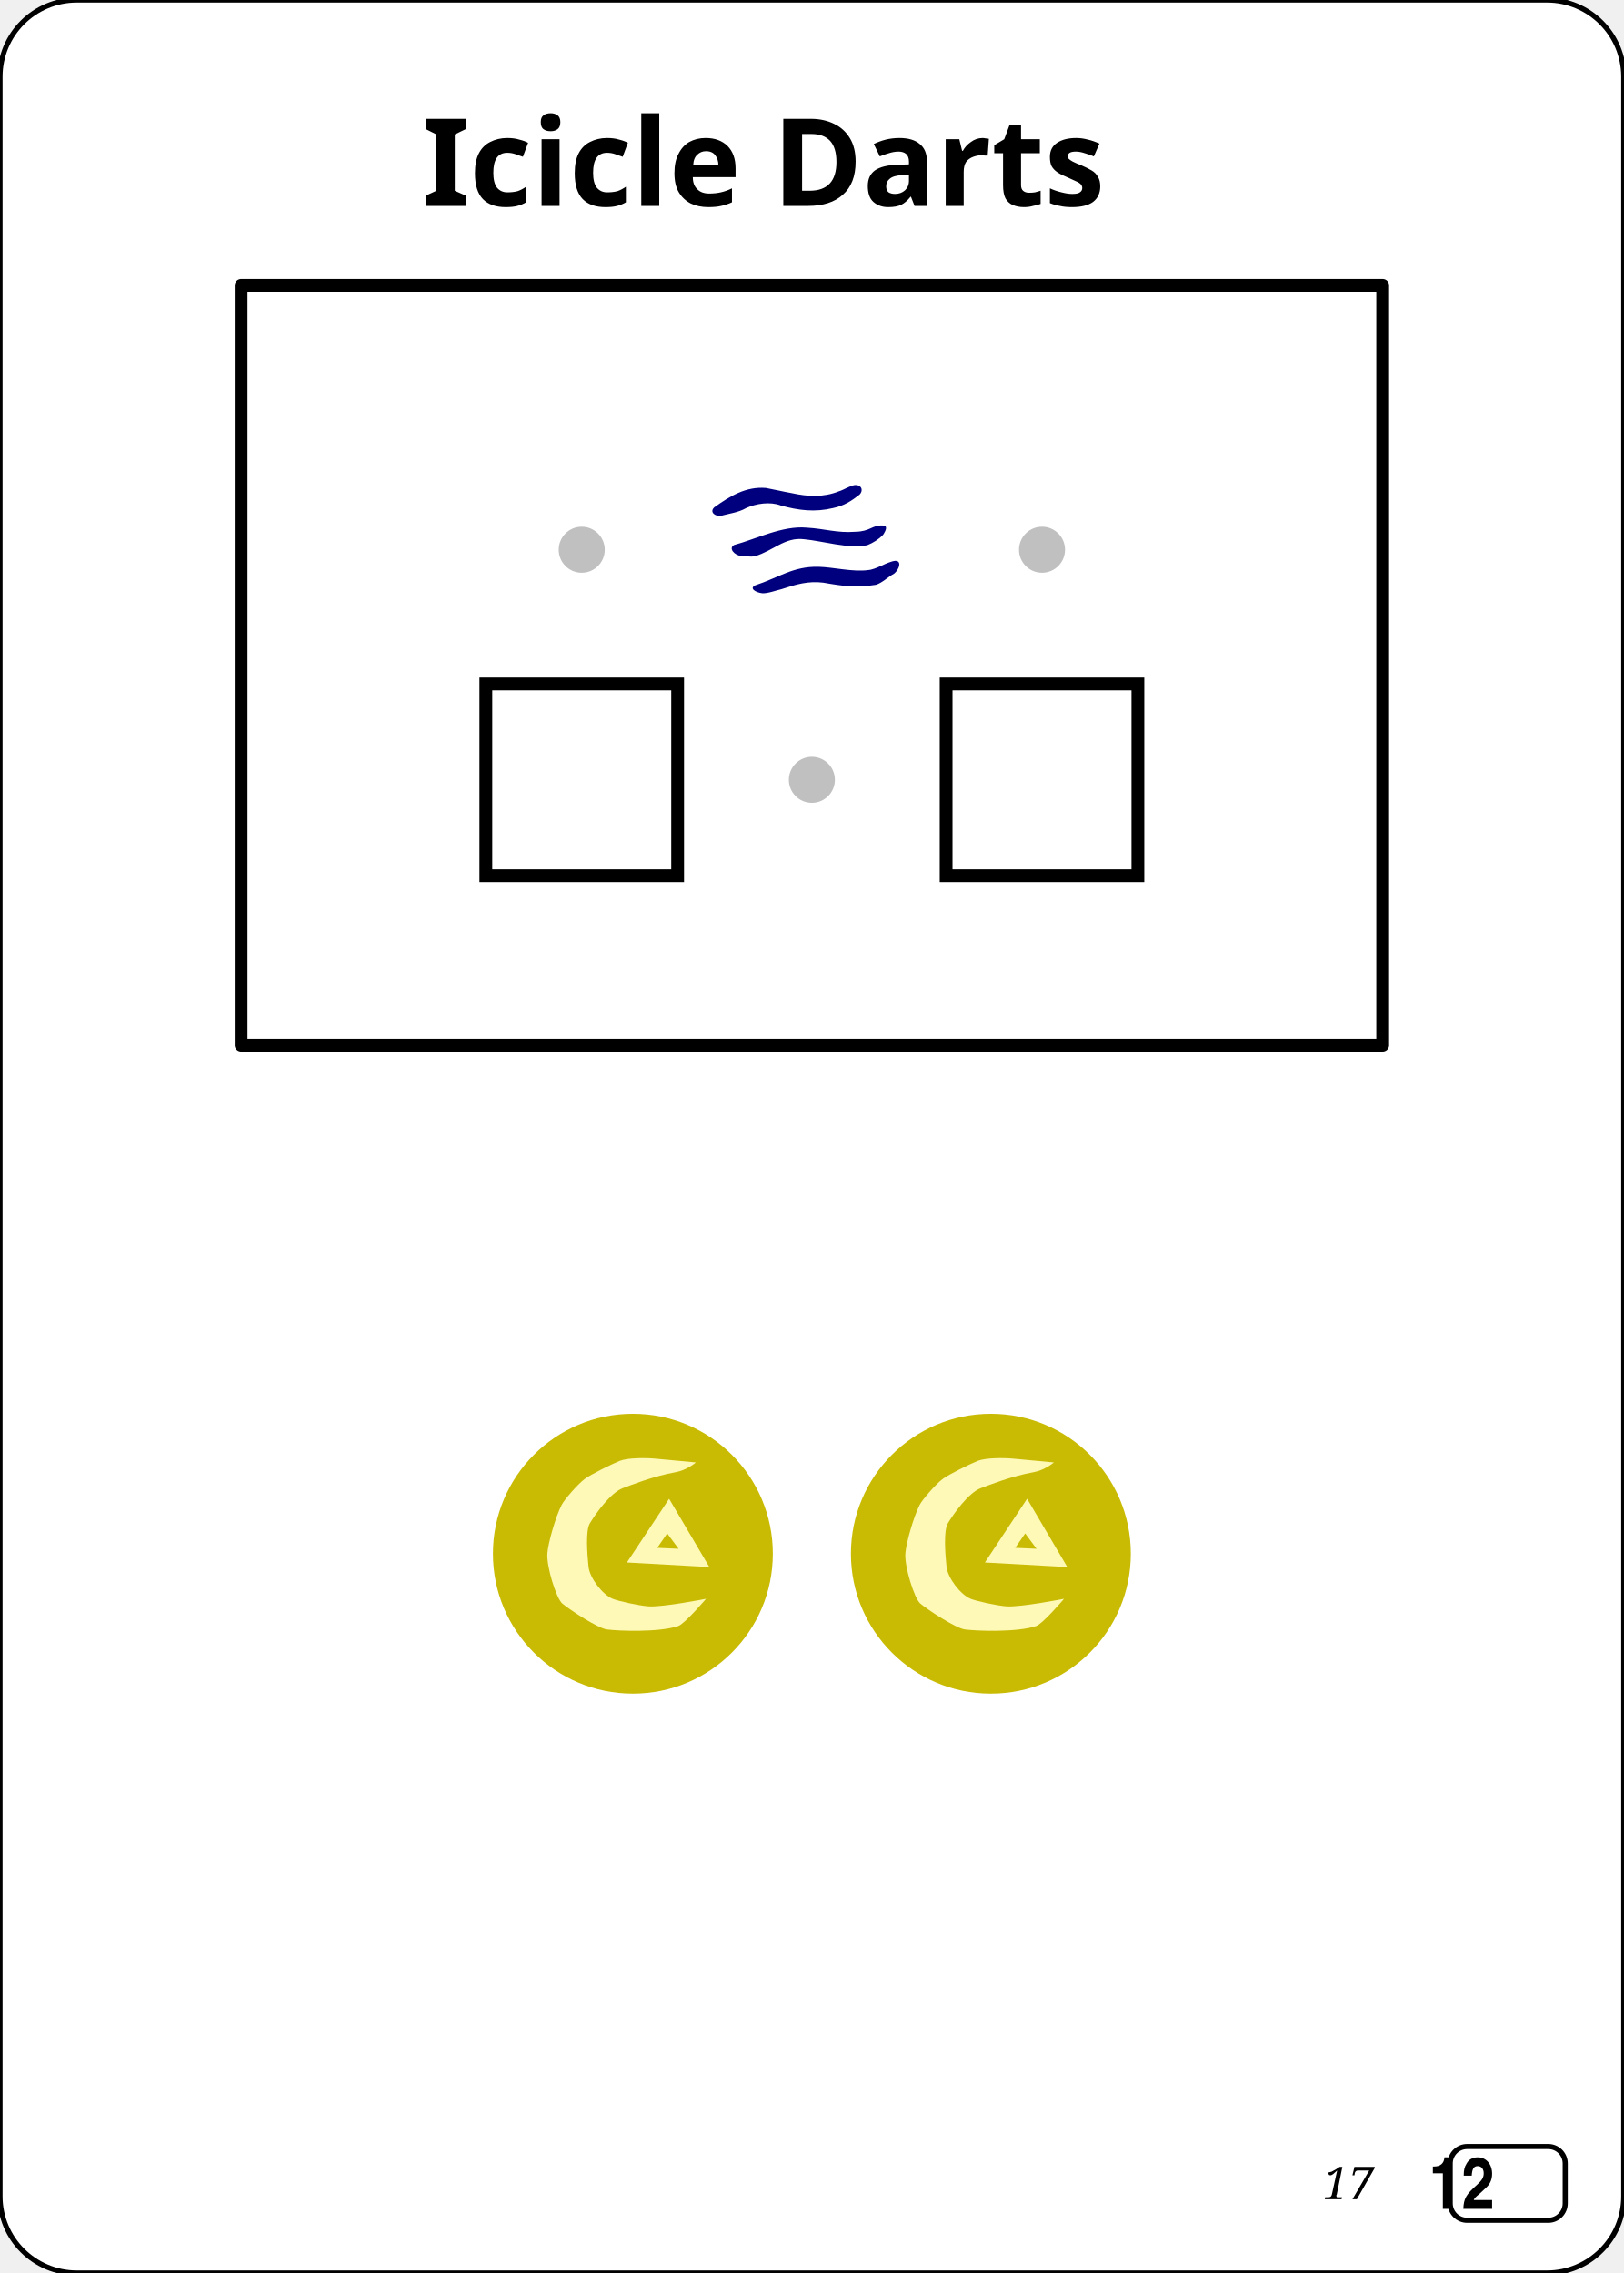
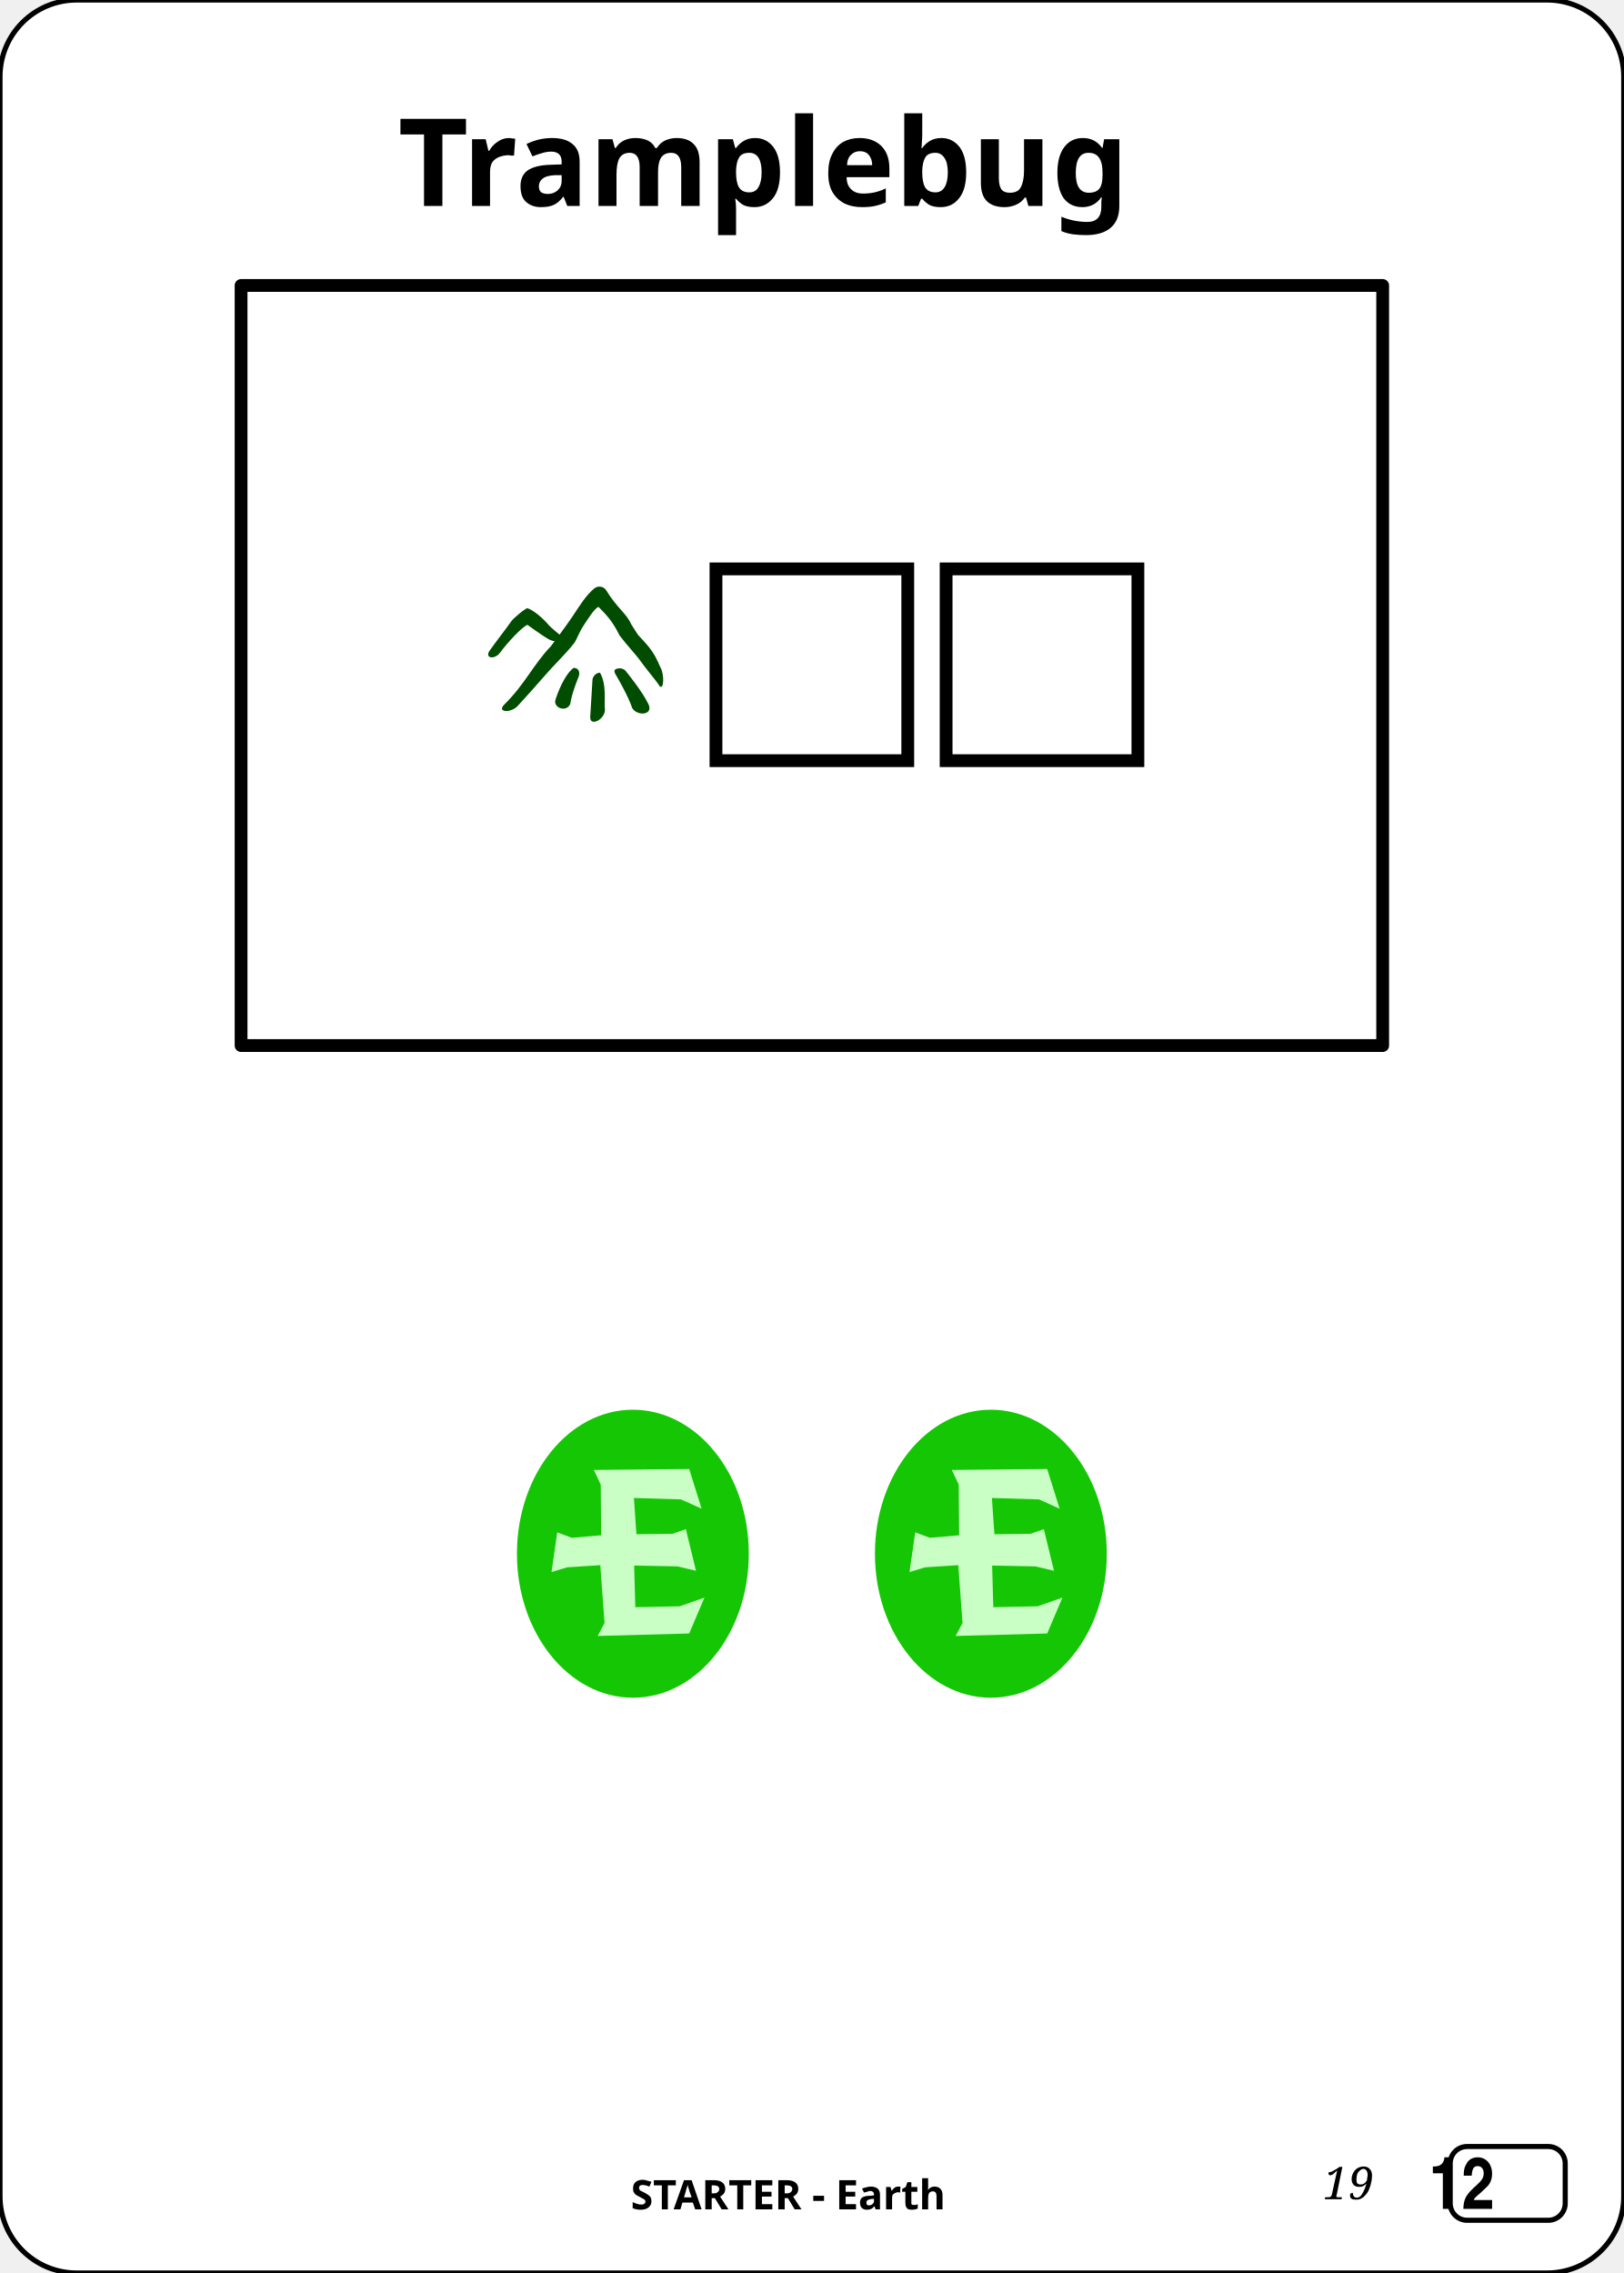
<svg xmlns="http://www.w3.org/2000/svg" xmlns:xlink="http://www.w3.org/1999/xlink" version="1.1" id="svg_root" width="63.5mm" height="88.9mm" viewBox="0 0 63.5 88.9">
  <defs />
  <g id="card00">
-     <rect id="rect1112" x="0" y="0" width="63.5" height="88.9" rx="3" ry="3" style="fill:#ffffff;stroke:none;stroke-width:0" />
+     <rect id="rect1108" x="0" y="0" width="63.5" height="88.9" rx="3" ry="3" style="fill:#ffffff;stroke:none;stroke-width:0" />
    <g id="masters" style="display:none">
      <path style="color:#000000;font-style:normal;font-variant:normal;font-weight:normal;font-stretch:normal;font-size:medium;line-height:normal;font-family:sans-serif;text-indent:0;text-align:start;text-decoration:none;text-decoration-line:none;text-decoration-style:solid;text-decoration-color:#000000;letter-spacing:normal;word-spacing:normal;text-transform:none;writing-mode:lr-tb;direction:ltr;baseline-shift:baseline;text-anchor:start;white-space:normal;clip-rule:nonzero;display:inline;overflow:visible;visibility:visible;opacity:1;isolation:auto;mix-blend-mode:normal;color-interpolation:sRGB;color-interpolation-filters:linearRGB;solid-color:#000000;solid-opacity:1;fill:#303030;fill-opacity:1;fill-rule:evenodd;stroke:none;stroke-width:0.584;stroke-linecap:round;stroke-linejoin:miter;stroke-miterlimit:4;stroke-dasharray:none;stroke-dashoffset:0;stroke-opacity:1;filter:url(#filter9446);color-rendering:auto;image-rendering:auto;shape-rendering:auto;text-rendering:auto;enable-background:accumulate" d="M 4.402,0.447 C 4.111,0.343 3.871,0.322 3.613,0.359 3.161,0.425 2.532,0.561 2.029,0.788 1.486,1.033 1.36,1.219 0.914,1.466 0.499,1.696 0.079,1.855 -0.251,2.205 c -0.165,0.174 -0.02,0.308 0.079,0.277 C 0.371,2.31 0.629,2.096 0.959,1.898 1.262,1.716 1.16,1.918 1.712,1.553 2.196,1.233 2.291,1.181 2.544,1.132 2.684,1.073 2.829,1.013 3.001,0.959 3.403,0.856 3.455,0.885 3.956,0.925 4.367,0.957 4.791,1.108 4.974,1.281 5.181,1.476 5.617,1.509 6.016,2.304 6.18,2.631 6.23,2.968 6.197,3.302 6.233,3.56 6.39,3.657 6.195,4.437 6.051,4.925 5.647,5.383 5.128,5.596 4.521,5.846 3.822,5.889 3.22,5.746 2.641,5.609 2.012,5.118 1.891,4.595 1.773,4.084 1.681,3.64 1.659,3.235 1.706,2.734 2.227,2.744 2.685,2.398 2.999,2.272 3.222,2.063 3.653,2.063 4.022,2.114 4.417,2.334 4.56,2.575 4.867,2.866 5.007,3.242 4.911,3.721 4.926,3.962 4.487,4.365 4.234,4.409 3.917,4.464 3.52,4.218 3.323,4.126 3.136,4.073 3.148,4 3.226,3.728 3.319,3.595 3.496,3.512 3.603,3.446 3.732,3.365 3.742,3.202 3.706,3.071 3.627,2.961 3.55,2.885 3.36,2.943 3.23,2.983 2.99,3.007 2.934,3.059 2.843,3.141 2.594,3.275 2.525,3.37 2.46,3.59 2.593,3.832 2.617,4.021 2.649,4.245 2.779,4.503 3.053,4.631 3.466,4.823 3.978,4.92 4.296,4.905 4.684,4.864 5.446,4.541 5.453,3.775 5.433,3.414 5.228,2.69 4.95,2.214 4.667,1.73 4.267,1.524 3.699,1.527 3.41,1.552 2.991,1.586 2.382,1.934 1.679,2.197 1.57,2.307 1.085,2.835 0.769,3.179 1.045,3.807 1.045,3.807 1.268,4.278 1.16,4.334 1.382,4.882 1.671,5.598 2.317,6.133 3.06,6.292 3.661,6.42 5.078,6.187 5.385,6.117 6.257,5.918 6.545,5.537 6.8,4.543 6.969,3.882 6.84,3.31 6.81,3.081 6.772,2.791 6.664,2.31 6.578,2.095 6.381,1.649 5.742,1.208 5.227,0.767 4.747,0.367 4.855,0.609 4.402,0.447 Z" id="element-air" />
      <path id="element-earth" style="color:#000000;font-style:normal;font-variant:normal;font-weight:normal;font-stretch:normal;font-size:medium;line-height:normal;font-family:sans-serif;text-indent:0;text-align:start;text-decoration:none;text-decoration-line:none;text-decoration-style:solid;text-decoration-color:#000000;letter-spacing:normal;word-spacing:normal;text-transform:none;writing-mode:lr-tb;direction:ltr;baseline-shift:baseline;text-anchor:start;white-space:normal;clip-rule:nonzero;display:inline;overflow:visible;visibility:visible;opacity:1;isolation:auto;mix-blend-mode:normal;color-interpolation:sRGB;color-interpolation-filters:linearRGB;solid-color:#000000;solid-opacity:1;fill:#004c00;fill-opacity:1;fill-rule:nonzero;stroke:none;stroke-width:0.584;stroke-linecap:round;stroke-linejoin:round;stroke-miterlimit:4;stroke-dasharray:none;stroke-dashoffset:0;stroke-opacity:1;color-rendering:auto;image-rendering:auto;shape-rendering:auto;text-rendering:auto;enable-background:accumulate" d="m 4.427,0.693 c -0.068,0.003 -0.132,0.027 -0.183,0.069 C 3.918,1.026 3.661,1.451 3.393,1.854 3.127,2.256 2.62,2.918 2.549,3.018 1.833,3.768 1.553,4.485 0.701,5.328 0.438,5.613 0.982,5.645 1.246,5.36 2.091,4.446 2.306,4.142 2.965,3.461 2.975,3.45 3.316,3.09 3.454,2.903 3.576,2.732 3.607,2.539 3.864,2.151 4.039,1.888 4.242,1.564 4.403,1.484 4.611,1.699 4.936,1.99 5.227,2.6 5.472,2.925 5.908,3.411 5.98,3.512 6.203,3.833 6.694,4.418 6.74,4.502 6.922,4.838 7,4.355 6.876,3.952 6.78,3.775 6.711,3.527 6.486,3.204 6.262,2.882 5.978,2.633 5.92,2.535 L 5.687,2.168 C 5.486,1.719 5.143,1.551 4.704,0.834 4.647,0.742 4.54,0.688 4.427,0.693 Z M 1.631,1.538 C 1.532,1.54 1.066,1.95 1.011,2.027 0.701,2.463 0.497,2.709 0.155,3.187 -0.069,3.501 0.347,3.572 0.571,3.259 0.832,2.894 1.435,2.252 1.626,2.189 c 0,0 0.628,0.453 0.836,0.565 C 2.813,2.944 3.217,2.746 2.864,2.56 2.911,2.585 2.559,2.323 2.418,2.151 2.219,1.919 1.873,1.623 1.631,1.538 Z m 3.59,2.352 c -0.229,0.011 -0.233,0.112 -0.113,0.295 0,0 0.457,0.774 0.616,1.258 C 5.926,5.776 6.564,5.718 6.358,5.289 6.113,4.778 5.498,4.03 5.498,4.03 5.441,3.938 5.334,3.884 5.22,3.889 Z M 4.465,4.06 C 4.299,4.062 4.165,4.217 4.168,4.373 L 4.081,5.802 C 4.075,6.183 4.663,5.887 4.657,5.506 4.617,5.197 4.739,4.539 4.465,4.06 Z M 3.438,3.87 C 3.2,4.021 2.914,4.532 2.733,5.085 2.593,5.438 3.16,5.634 3.3,5.281 3.372,4.824 3.621,4.24 3.621,4.24 3.696,4.06 3.645,3.877 3.438,3.87 Z" />
      <path style="color:#000000;font-style:normal;font-variant:normal;font-weight:normal;font-stretch:normal;font-size:medium;line-height:normal;font-family:sans-serif;text-indent:0;text-align:start;text-decoration:none;text-decoration-line:none;text-decoration-style:solid;text-decoration-color:#000000;letter-spacing:normal;word-spacing:normal;text-transform:none;writing-mode:lr-tb;direction:ltr;baseline-shift:baseline;text-anchor:start;white-space:normal;clip-rule:nonzero;display:inline;overflow:visible;visibility:visible;opacity:1;isolation:auto;mix-blend-mode:normal;color-interpolation:sRGB;color-interpolation-filters:linearRGB;solid-color:#000000;solid-opacity:1;fill:#860000;fill-opacity:0.975;fill-rule:evenodd;stroke:none;stroke-width:0.584;stroke-linecap:round;stroke-linejoin:miter;stroke-miterlimit:4;stroke-dasharray:none;stroke-dashoffset:0;stroke-opacity:1;filter:url(#filter9446);color-rendering:auto;image-rendering:auto;shape-rendering:auto;text-rendering:auto;enable-background:accumulate" d="m 2.571,-0.179 c -0.086,0.087 0.01,0.269 0.01,0.269 0,0 0.074,0.298 0.102,0.57 0.028,0.273 -0.005,0.5 -0.023,0.661 -0.029,0.259 -0.262,0.749 -0.441,1.021 -0.179,0.273 -0.295,0.549 -0.309,0.887 -0.003,0.069 0.023,0.202 0.034,0.268 -0.202,0.221 -0.421,0.33 -0.628,0.388 -0.278,0.078 -0.712,0.29 -1.087,0.635 -0.299,0.276 -0.418,0.531 -0.518,0.886 -0.1,0.355 -0.163,0.647 -0.126,0.907 0,0 0.004,0.305 0.105,0.393 0.137,0.027 0.343,-0.12 0.343,-0.12 0.426,-0.302 0.817,-0.587 1.151,-0.688 0.364,-0.111 0.748,-0.075 0.998,3.781e-4 0.327,0.099 0.682,0.055 1.025,-0.02 0.236,-0.051 0.395,-0.169 0.568,-0.319 0.232,0.177 0.373,0.211 0.538,0.336 0.203,0.154 0.438,0.297 0.798,0.391 0.377,0.098 0.808,0.106 1.208,0.054 0.4,-0.052 0.766,-0.15 1.026,-0.373 0,0 0.223,-0.155 0.202,-0.243 -0.05,-0.08 -0.272,-0.166 -0.272,-0.166 0,0 -0.246,-0.095 -0.523,-0.247 C 6.476,5.16 6.262,4.893 6.077,4.729 5.857,4.535 5.799,4.275 5.703,4.011 5.607,3.748 5.488,3.411 5.119,3.171 4.942,3.055 4.77,2.957 4.585,2.89 4.541,2.702 4.544,2.526 4.567,2.333 4.64,1.98 4.529,1.506 4.396,1.167 4.257,0.808 3.968,0.623 3.781,0.427 3.581,0.219 3.302,-0.008 3.019,-0.113 c 0,0 -0.175,-0.073 -0.448,-0.066 z m 0.601,0.735 c 0.067,0.052 0.27,0.181 0.371,0.281 0.236,0.234 0.434,0.568 0.476,0.817 0.04,0.242 -0.007,0.456 -0.035,0.683 -0.018,0.146 0.002,0.308 0.062,0.462 -0.048,0.003 -0.167,0.006 -0.217,0.014 -0.165,0.022 -0.339,0.067 -0.526,0.133 -0.388,0.127 -0.089,0.205 0.304,0.167 0.306,-0.016 0.594,0.137 0.783,0.221 0.155,0.069 0.407,0.242 0.484,0.368 0.149,0.245 0.348,0.544 0.377,0.678 0.052,0.242 0.148,0.475 0.423,0.797 0.248,0.291 0.565,0.389 0.869,0.558 C 6.517,5.818 6.271,5.886 6.194,5.897 5.866,5.94 5.513,5.868 5.273,5.744 5.012,5.61 4.836,5.61 4.616,5.471 4.472,5.38 4.276,5.316 4.175,5.126 4.308,4.835 4.452,4.57 4.505,4.286 4.589,3.906 4.193,4.28 4.022,4.57 3.841,4.954 3.547,5.248 3.105,5.395 2.819,5.49 2.574,5.401 2.308,5.347 2.042,5.294 1.671,5.234 1.189,5.381 0.858,5.482 0.423,5.598 0.109,5.945 0.074,5.765 0.166,5.582 0.195,5.495 0.29,5.208 0.564,4.918 0.745,4.751 1.021,4.497 1.365,4.421 1.651,4.341 1.862,4.282 1.952,4.287 2.172,4.105 2.333,4.365 2.56,4.579 2.83,4.752 3.162,4.966 3.084,4.606 2.765,4.259 2.556,4.032 2.481,3.834 2.451,3.341 2.436,3.089 2.561,2.814 2.733,2.553 2.955,2.245 3.143,1.974 3.19,1.551 3.218,1.217 3.244,0.786 3.172,0.556 Z" id="element-fire" />
      <path id="element-water" style="color:#000000;font-style:normal;font-variant:normal;font-weight:normal;font-stretch:normal;font-size:medium;line-height:normal;font-family:sans-serif;text-indent:0;text-align:start;text-decoration:none;text-decoration-line:none;text-decoration-style:solid;text-decoration-color:#000000;letter-spacing:normal;word-spacing:normal;text-transform:none;writing-mode:lr-tb;direction:ltr;baseline-shift:baseline;text-anchor:start;white-space:normal;clip-rule:nonzero;display:inline;overflow:visible;visibility:visible;opacity:1;isolation:auto;mix-blend-mode:normal;color-interpolation:sRGB;color-interpolation-filters:linearRGB;solid-color:#000000;solid-opacity:1;fill:#00007e;fill-opacity:1;fill-rule:evenodd;stroke:none;stroke-width:0.584;stroke-linecap:round;stroke-linejoin:miter;stroke-miterlimit:4;stroke-dasharray:none;stroke-dashoffset:0;stroke-opacity:1;color-rendering:auto;image-rendering:auto;shape-rendering:auto;text-rendering:auto;enable-background:accumulate" d="M 7.007,4.184 C 6.697,4.216 6.261,4.529 5.944,4.546 5.354,4.626 4.606,4.434 4.015,4.417 3.015,4.392 2.458,4.839 1.531,5.142 1.296,5.258 1.538,5.416 1.8,5.451 2.015,5.469 2.359,5.338 2.563,5.292 3.117,5.108 3.607,4.962 4.199,5.038 4.981,5.175 5.485,5.242 6.252,5.121 6.502,5.049 6.742,4.801 6.968,4.684 7.171,4.518 7.277,4.176 7.007,4.184 Z M 6.506,2.801 C 6.086,2.791 6.034,3.038 5.447,3.047 4.73,3.103 4.254,2.925 3.541,2.886 2.598,2.801 1.565,3.334 0.705,3.565 0.478,3.694 0.722,3.97 0.986,3.992 1.222,3.991 1.299,4.044 1.528,4.002 2.239,3.789 2.695,3.252 3.431,3.338 4.173,3.406 5.174,3.724 5.917,3.572 6.153,3.478 6.366,3.341 6.534,3.168 6.654,2.987 6.734,2.795 6.506,2.801 Z M 5.427,1.22 C 5.224,1.251 5.001,1.409 4.805,1.466 4.201,1.707 3.589,1.676 2.95,1.534 2.665,1.486 2.234,1.384 1.951,1.334 1.165,1.27 0.54,1.658 -0.063,2.088 -0.256,2.258 -0.066,2.453 0.197,2.422 0.502,2.338 0.878,2.295 1.178,2.121 1.557,1.946 2.114,1.859 2.526,2.017 3.227,2.213 3.866,2.292 4.587,2.118 5.009,2.028 5.277,1.855 5.614,1.595 5.782,1.418 5.68,1.201 5.427,1.22 Z" />
      <g id="a-master" style="display:inline">
-         <path style="display:inline;fill:#d20909;fill-opacity:1;fill-rule:evenodd;stroke-width:0.265" id="path32-4" d="m -292.057,84.746 -16.205,9.356 -16.205,-9.356 0,-18.712 16.205,-9.356 16.205,9.356 z" transform="matrix(0,0.3175,-0.3175,0,55.68632,158.6405)" />
-         <path id="path12743x" style="fill:#fdc7c7;fill-opacity:1;stroke:none;stroke-width:1.578;stroke-linecap:round;stroke-linejoin:round;stroke-dasharray:none;stroke-dashoffset:0;stroke-opacity:0.791" d="m 28.474,57.348 -0.113,1.067 0.694,-0.114 1.561,0.035 -1.893,4.856 -0.405,0.518 1.52,0.137 0.112,-0.438 0.477,-0.953 2.523,-0.031 0.441,0.838 -0.069,0.508 1.852,-0.067 -0.292,-0.455 -1.887,-4.908 1.353,0.069 0.607,0.237 0.322,-1.393 -0.659,0.15 -5.519,-0.032 z m 3.315,1.576 0.89,2.337 -1.835,0.015 z" />
-       </g>
-       <g id="b-master" style="display:inline">
-         <path style="fill:#d56d04;fill-opacity:1;fill-rule:evenodd;stroke-width:0.265" id="path32" d="m -257.211,10.785 -15.804,-6.546 -6.546,-15.804 6.546,-15.804 15.804,-6.546 15.804,6.546 6.546,15.804 -6.546,15.804 z" transform="matrix(0.2471374,-0.1023677,0.1023677,0.2471374,96.50025,37.29569)" />
-         <path id="path12959x" style="fill:#fee3c8;fill-opacity:1;stroke:none;stroke-width:1.616;stroke-linecap:round;stroke-linejoin:round;stroke-dasharray:none;stroke-dashoffset:0;stroke-opacity:0.791" d="m 29.953,57.459 0.354,0.691 0.066,1.993 -1.024,-0.066 0.087,-0.773 -1,-0.176 0.077,0.988 -0.809,-0.265 v 1.232 l 0.848,-0.051 -0.277,0.924 0.999,0.103 -0.048,-1.027 1.081,0.208 -0.018,1.917 -0.338,0.823 c 0,0 3.299,0.013 3.806,-0.051 0.358,-0.097 0.963,-0.666 1.142,-1.181 0.09,-0.29 -0.112,-0.793 -0.19,-1.13 -0.073,-0.314 -0.302,-0.712 -0.571,-0.873 0.328,-0.258 0.464,-0.89 0.523,-1.438 0,-0.225 -0.249,-0.808 -0.428,-1.13 -0.239,-0.193 -0.718,-0.552 -1.047,-0.616 z m 2.849,1.3 c 0.192,0.104 0.505,0.483 0.505,0.795 0,0.297 -0.361,0.502 -0.595,0.576 -0.192,0.03 -1.221,-0.113 -1.221,-0.113 l 0.009,-1.394 c 0,0 1.068,0.032 1.301,0.136 z m 0.109,2.57 c 0.209,0.161 0.486,0.48 0.486,0.77 0,0.322 -0.297,0.701 -0.446,0.701 -0.358,0.193 -1.355,0.116 -1.355,0.116 l -0.048,-1.653 c 0,0 1.064,0.034 1.363,0.066 z" />
+         <path style="display:inline;fill:#08e0b8;fill-opacity:1;fill-rule:evenodd;stroke-width:0.265" id="path32-4" d="m -292.057,84.746 -16.205,9.356 -16.205,-9.356 0,-18.712 16.205,-9.356 16.205,9.356 z" transform="matrix(0,0.3175,-0.3175,0,55.68632,158.6405)" />
+         <path id="path12743x" style="fill:#d1fdf5;fill-opacity:1;stroke:none;stroke-width:1.578;stroke-linecap:round;stroke-linejoin:round;stroke-dasharray:none;stroke-dashoffset:0;stroke-opacity:0.791" d="m 28.474,57.348 -0.113,1.067 0.694,-0.114 1.561,0.035 -1.893,4.856 -0.405,0.518 1.52,0.137 0.112,-0.438 0.477,-0.953 2.523,-0.031 0.441,0.838 -0.069,0.508 1.852,-0.067 -0.292,-0.455 -1.887,-4.908 1.353,0.069 0.607,0.237 0.322,-1.393 -0.659,0.15 -5.519,-0.032 z m 3.315,1.576 0.89,2.337 -1.835,0.015 z" />
      </g>
      <g id="c-master" style="display:inline">
        <circle style="fill:#c9bb04;fill-opacity:1;stroke:none;stroke-width:0.3;stroke-dasharray:0.3, 0.3" id="path33" cx="31.75" cy="60.768" r="5.473" />
        <path id="path12967x" style="fill:#fef9b7;fill-opacity:1;stroke:none;stroke-width:1.555;stroke-linecap:round;stroke-linejoin:round;stroke-dasharray:none;stroke-dashoffset:0;stroke-opacity:0.791" d="m 32.627,57.05 c -0.384,-0.036 -1.079,-0.036 -1.391,0.087 -0.28,0.111 -1.134,0.528 -1.377,0.713 -0.28,0.213 -0.791,0.808 -0.892,1.006 -0.243,0.477 -0.53,1.486 -0.56,1.898 -0.039,0.536 0.356,1.77 0.581,1.96 0.312,0.264 1.397,0.969 1.742,1.016 0.452,0.062 2.049,0.121 2.793,-0.133 0.259,-0.089 1.088,-1.065 1.088,-1.065 0,0 -1.702,0.336 -2.255,0.295 -0.37,-0.028 -1.189,-0.205 -1.409,-0.3 -0.384,-0.166 -0.885,-0.802 -0.932,-1.257 -0.049,-0.48 -0.122,-1.401 0.053,-1.691 0.227,-0.376 0.806,-1.196 1.291,-1.377 0.275,-0.103 1.207,-0.473 2.067,-0.624 0.433,-0.076 0.789,-0.38 0.789,-0.38 z m 0.54,1.569 -1.65,2.492 3.222,0.178 z m -0.075,1.355 0.445,0.601 -0.835,-0.037 z" />
      </g>
-       <g id="d-master" style="display:inline">
-         <path id="rect33" style="fill:#9bc904;fill-opacity:1;stroke:none;stroke-width:0.3;stroke-dasharray:0.3, 0.3" d="m 28.511,55.943 -1.586,1.586 v 6.478 l 1.586,1.586 h 6.478 l 1.586,-1.586 v -6.478 l -1.586,-1.586 z" />
-         <path id="path13132x" style="fill:#f0fec2;fill-opacity:1;stroke:none;stroke-width:1.6;stroke-linecap:round;stroke-linejoin:round;stroke-dasharray:none;stroke-dashoffset:0;stroke-opacity:0.791" d="m 28.975,57.352 v 1.266 l 0.433,-0.2 0.649,0.159 0.051,1.263 h -1.144 l -0.51,-0.242 v 1.511 l 0.433,-0.215 1.208,0.054 v 1.632 l -0.734,0.058 -0.572,-0.262 v 1.47 l 0.538,-0.097 c 0,0 3.279,0.206 3.508,0.179 0.465,-0.055 1.304,-0.364 1.62,-0.531 0.377,-0.2 0.966,-1.056 1.157,-1.633 0.079,-0.237 0.029,-1.419 -0.077,-1.756 -0.202,-0.641 -0.937,-1.38 -1.119,-1.633 -0.184,-0.256 -1.176,-0.743 -1.466,-0.817 -0.267,-0.068 -3.529,-0.029 -3.529,-0.029 z m 5.217,3.918 c 0,0 -0.081,0.466 -0.2,0.655 -0.151,0.241 -0.594,0.633 -1.003,0.735 -0.572,0.143 -1.63,0.153 -1.63,0.153 l 0.02,-1.726 1.579,0.074 -0.09,-1.208 -1.442,-0.012 -0.068,-1.366 c 0,0 1.265,0.21 1.592,0.247 0.211,0.024 0.772,0.409 0.964,0.612 0.135,0.142 0.315,0.772 0.315,0.772" />
-       </g>
      <g id="e-master" style="display:inline">
        <ellipse style="fill:#14c604;fill-opacity:1;stroke:none;stroke-width:0.3;stroke-dasharray:0.3, 0.3" id="path43" cx="31.75" cy="60.768" rx="4.534" ry="5.632" />
        <path style="fill:#c9fec5;fill-opacity:1;stroke:none;stroke-width:1.695;stroke-linecap:round;stroke-linejoin:round;stroke-dasharray:none;stroke-dashoffset:0;stroke-opacity:0.791" d="m 30.224,57.492 3.729,-0.037 0.486,1.553 -0.807,-0.364 -1.841,-0.056 0.098,1.418 1.416,-0.018 0.517,-0.182 0.397,1.63 -0.725,-0.172 -1.694,-0.033 0.046,1.629 1.734,-0.036 0.971,-0.341 -0.598,1.405 -3.579,0.097 0.268,-0.51 -0.167,-2.259 -1.297,0.085 -0.61,0.184 0.224,-1.553 0.573,0.214 1.145,-0.1 -0.017,-1.978 z" id="path12741x" />
      </g>
-       <g id="f-master">
+       <g id="f-master" style="display:inline">
        <use x="0" y="0" xlink:href="#g41" id="use41" transform="matrix(1.2,0,0,1.2,102.0932,-15.02783)" style="display:inline" />
-         <path id="path12748x" style="fill:#c5fee9;fill-opacity:1;stroke:none;stroke-width:1.499;stroke-linecap:round;stroke-linejoin:round;stroke-dasharray:none;stroke-dashoffset:0;stroke-opacity:0.791" d="m 34,57.495 -3.7,0.033 0.323,0.369 0.126,1.777 -1.019,0.096 -0.449,-0.191 -0.203,1.219 0.63,-0.231 1.143,-0.072 0.063,1.079 c 0,0 -0.289,0.046 -0.586,0.338 -0.23,0.227 -0.408,0.45 -0.473,0.694 -0.095,0.356 -0.03,0.651 0.062,0.853 0.152,0.334 0.229,0.488 0.396,0.607 0.229,0.164 0.507,0.375 0.923,0.398 0.255,0.014 0.589,0.016 0.942,-0.154 0.243,-0.117 0.451,-0.334 0.602,-0.604 0.132,-0.237 0.133,-0.561 0.13,-0.952 -0.002,-0.328 -0.201,-0.606 -0.445,-0.837 -0.17,-0.161 -0.621,-0.334 -0.621,-0.334 l -0.015,-1.143 1.159,-0.048 0.57,0.145 0.157,-1.225 -0.626,0.274 -1.264,0.058 -0.076,-1.22 1.818,-0.053 0.704,0.341 z m -2.123,5.103 c 0.133,0.176 0.231,0.435 0.05,0.658 -0.172,0.211 -0.394,0.306 -0.64,0.249 -0.237,-0.054 -0.431,-0.109 -0.487,-0.345 -0.054,-0.227 -0.049,-0.383 0.066,-0.587 0.122,-0.215 0.338,-0.208 0.515,-0.213 0.228,-0.007 0.343,0.035 0.496,0.238 z" />
+         <path id="path12748x" style="fill:#fed4c9;fill-opacity:1;stroke:none;stroke-width:1.499;stroke-linecap:round;stroke-linejoin:round;stroke-dasharray:none;stroke-dashoffset:0;stroke-opacity:0.791" d="m 34,57.495 -3.7,0.033 0.323,0.369 0.126,1.777 -1.019,0.096 -0.449,-0.191 -0.203,1.219 0.63,-0.231 1.143,-0.072 0.063,1.079 c 0,0 -0.289,0.046 -0.586,0.338 -0.23,0.227 -0.408,0.45 -0.473,0.694 -0.095,0.356 -0.03,0.651 0.062,0.853 0.152,0.334 0.229,0.488 0.396,0.607 0.229,0.164 0.507,0.375 0.923,0.398 0.255,0.014 0.589,0.016 0.942,-0.154 0.243,-0.117 0.451,-0.334 0.602,-0.604 0.132,-0.237 0.133,-0.561 0.13,-0.952 -0.002,-0.328 -0.201,-0.606 -0.445,-0.837 -0.17,-0.161 -0.621,-0.334 -0.621,-0.334 l -0.015,-1.143 1.159,-0.048 0.57,0.145 0.157,-1.225 -0.626,0.274 -1.264,0.058 -0.076,-1.22 1.818,-0.053 0.704,0.341 z m -2.123,5.103 c 0.133,0.176 0.231,0.435 0.05,0.658 -0.172,0.211 -0.394,0.306 -0.64,0.249 -0.237,-0.054 -0.431,-0.109 -0.487,-0.345 -0.054,-0.227 -0.049,-0.383 0.066,-0.587 0.122,-0.215 0.338,-0.208 0.515,-0.213 0.228,-0.007 0.343,0.035 0.496,0.238 z" />
      </g>
-       <g id="g-master">
+       <g id="g-master" style="display:inline">
        <path id="rect33-87" style="display:inline;fill:#04b1ab;fill-opacity:1;stroke:none;stroke-width:0.3;stroke-dasharray:0.3, 0.3" d="m 29.146,55.308 -1.586,1.586 v 7.748 l 1.586,1.586 h 5.208 l 1.586,-1.586 v -7.748 l -1.586,-1.586 z" />
        <path style="fill:#d2fefc;fill-opacity:1;stroke:none;stroke-width:1.555;stroke-linecap:round;stroke-linejoin:round;stroke-dasharray:none;stroke-dashoffset:0;stroke-opacity:0.791" d="m 33.39,58.422 -0.174,-1.285 c 0,0 -1.454,-0.18 -2.118,0.1 -0.577,0.243 -1.11,0.632 -1.517,1.108 -0.435,0.507 -0.628,0.74 -0.73,1.4 -0.074,0.485 -0.13,1.107 0.089,1.545 0.219,0.439 0.485,0.766 0.887,1.048 0.394,0.275 0.999,0.232 1.478,0.254 0.288,0.014 1.005,-0.151 1.005,-0.151 l -0.043,0.653 -1.287,0.102 -0.15,0.89 1.398,-0.087 -0.122,0.839 1.223,-0.009 0.122,-0.893 1.276,-0.083 0.124,-0.838 -1.39,0.066 c 0,0 0.073,-0.825 0.091,-1.247 0.016,-0.376 0.003,-1.238 0.003,-1.238 l 1.039,-0.017 0.097,-0.748 -1.147,0.035 -0.004,-0.609 -0.914,0.047 -0.045,0.522 -0.782,0.075 -0.149,0.783 0.875,-0.047 -0.082,0.89 c 0,0 -0.82,0.108 -1.219,0.088 -0.523,-0.026 -1.162,-0.404 -1.272,-1.138 -0.088,-0.584 0.416,-1.359 0.853,-1.757 0.448,-0.408 1.172,-0.66 1.776,-0.549 0.267,0.049 0.811,0.254 0.811,0.254 z" id="path12894x" />
      </g>
-       <g id="h-master">
-         <ellipse style="display:inline;fill:#0499d5;fill-opacity:1;stroke:none;stroke-width:0.3;stroke-dasharray:0.3, 0.3" id="path43-5" cx="31.75" cy="60.768" rx="4.944" ry="5.632" />
-         <path id="path12980x" style="fill:#cbeffe;fill-opacity:1;stroke:none;stroke-width:1.555;stroke-linecap:round;stroke-linejoin:round;stroke-dasharray:none;stroke-dashoffset:0;stroke-opacity:0.791" d="m 30.798,56.863 -1.492,0.045 0.179,0.284 -0.029,0.548 -1.245,0.203 -0.225,0.74 1.429,-0.23 -0.056,4.336 -0.205,0.402 1.588,0.073 -0.188,-0.489 0.034,-2.097 c 0,0 0.437,-0.331 0.741,-0.423 0.342,-0.104 0.807,-0.122 1.072,0.132 0.259,0.249 0.414,0.776 0.31,1.29 -0.057,0.282 -0.254,0.999 -0.028,1.631 0.131,0.366 0.527,0.724 0.954,0.898 0.358,0.145 0.757,0.034 1.281,-0.171 -0.342,-0.091 -0.6,-0.262 -0.811,-0.438 -0.546,-0.453 -0.432,-1.057 -0.274,-1.938 0.1,-0.555 0.057,-1.284 -0.19,-1.663 -0.388,-0.596 -1.173,-1.001 -1.625,-1.031 -0.424,-0.028 -1.333,0.423 -1.333,0.423 l 0.053,-1.14 1.236,-0.191 0.139,-0.77 -1.445,0.215 -0.017,-0.377 z" />
+       <g id="w-master" style="display:inline">
+         <path id="path42" style="fill:#2000c1;fill-opacity:1;fill-rule:evenodd;stroke-width:0.133" d="m 26.762,55.648 -0.824,1.428 5.096,8.825 h 1.648 l 5.096,-8.825 -0.825,-1.428 z" />
+         <path style="fill:#d3cbff;fill-opacity:1;stroke:none;stroke-width:1.585;stroke-linecap:round;stroke-linejoin:round;stroke-dasharray:none;stroke-dashoffset:0;stroke-opacity:0.791" d="m 27.805,57.038 0.354,0.4 3.134,6.028 1.555,-0.019 2.264,-5.759 0.386,-0.655 -1.735,-0.051 0.084,0.493 -1.732,4.453 -0.659,-1.121 1.002,-3.275 0.465,-0.494 -1.906,0.039 0.082,0.43 -0.485,2.201 -1.082,-2.227 0.055,-0.433 z" id="path12957x" />
      </g>
-       <g id="m-master">
-         <path style="fill:#0455e1;fill-opacity:1;fill-rule:evenodd;stroke-width:0.265" id="path35" d="m -181.664,39.376 15.102,7.273 3.73,16.341 -10.451,13.105 -16.762,0 -10.451,-13.105 3.73,-16.341 z" transform="matrix(-0.3045371,0,0,-0.3045371,-23.57347,78.42681)" />
-         <path style="fill:#d7e5fe;fill-opacity:1;stroke:none;stroke-width:1.473;stroke-linecap:round;stroke-linejoin:round;stroke-dasharray:none;stroke-dashoffset:0;stroke-opacity:0.791" d="m 27.636,63.401 0.246,-0.492 1.415,-5.446 -0.056,-0.395 1.244,0.088 1.14,2.761 1.237,-2.918 1.458,0.044 -0.088,0.48 1.403,5.318 0.303,0.558 -1.579,0.024 0.033,-0.502 -1.219,-3.544 -0.96,1.87 0.969,1.794 0.336,0.396 h -1.396 l 0.021,-0.328 -0.578,-0.862 -0.463,0.813 0.004,0.395 h -1.236 l 0.234,-0.308 0.794,-1.928 -0.904,-1.747 -1.127,3.519 0.049,0.461 z" id="path12898x" />
-       </g>
-       <g id="r-master">
-         <path style="fill:#2000c1;fill-opacity:1;fill-rule:evenodd;stroke-width:0.265" id="path36" d="m -148.953,83.866 19.216,13.961 -7.34,22.59 -23.752,0 -7.34,-22.59 z" transform="matrix(0.297382,0,0,0.297382,76.04608,29.87525)" />
-         <path id="path12900x" style="fill:#dad2ff;fill-opacity:1;stroke:none;stroke-width:1.598;stroke-linecap:round;stroke-linejoin:round;stroke-dasharray:none;stroke-dashoffset:0;stroke-opacity:0.791" d="m 29.174,57.643 0.427,0.608 -0.09,1.102 -1.32,0.164 -0.254,1.039 1.594,-0.104 0.04,2.961 -0.211,0.602 1.681,0.03 -0.171,-0.63 0.038,-1.341 1.506,0.103 0.489,1.446 -0.106,0.513 1.705,-0.067 -0.555,-0.689 -0.451,-1.432 c 0,0 0.442,-0.523 0.67,-0.85 0.139,-0.198 0.201,-0.722 0.216,-1.011 l 0.995,-0.098 0.319,-1.055 -1.453,0.096 C 34.045,58.547 33.279,57.864 32.899,57.751 32.574,57.654 29.174,57.643 29.174,57.643 Z m 3.32,1.105 c 0.181,0.033 0.332,0.262 0.332,0.374 l -1.827,0.121 -0.067,-0.453 c 0,0 1.202,-0.106 1.562,-0.041 z m 0.662,1.41 c 0,0 -6.24e-4,0.358 -0.218,0.541 -0.169,0.142 -0.474,0.338 -0.671,0.352 -0.259,0.018 -1.269,8.21e-4 -1.269,8.21e-4 l -0.004,-0.844 z" />
-       </g>
-       <g id="w-master">
-         <path id="path42" style="fill:#9100e0;fill-opacity:1;fill-rule:evenodd;stroke-width:0.133" d="m 26.762,55.648 -0.824,1.428 5.096,8.825 h 1.648 l 5.096,-8.825 -0.825,-1.428 z" />
-         <path style="fill:#eeceff;fill-opacity:1;stroke:none;stroke-width:1.585;stroke-linecap:round;stroke-linejoin:round;stroke-dasharray:none;stroke-dashoffset:0;stroke-opacity:0.791" d="m 27.805,57.038 0.354,0.4 3.134,6.028 1.555,-0.019 2.264,-5.759 0.386,-0.655 -1.735,-0.051 0.084,0.493 -1.732,4.453 -0.659,-1.121 1.002,-3.275 0.465,-0.494 -1.906,0.039 0.082,0.43 -0.485,2.201 -1.082,-2.227 0.055,-0.433 z" id="path12957x" />
-       </g>
-       <g id="y-master">
+       <g id="y-master" style="display:inline">
        <path style="display:inline;fill:#b500a6;fill-opacity:1;fill-rule:evenodd;stroke-width:0.265" id="path36-4" d="m -148.953,83.866 19.216,13.961 -7.34,22.59 -23.752,0 -7.34,-22.59 z" transform="matrix(-0.2922684,0,0,-0.2922684,-11.78439,90.76079)" />
        <path style="fill:#ffc8fa;fill-opacity:1;stroke:none;stroke-width:1.599;stroke-linecap:round;stroke-linejoin:round;stroke-dasharray:none;stroke-dashoffset:0;stroke-opacity:0.791" d="m 28.446,57.406 1.484,0.016 1.392,1.76 -0.105,-1.283 -0.29,-0.553 1.721,0.053 -0.338,0.605 -0.007,1.218 1.531,-1.11 -0.349,-0.511 1.871,-0.132 -0.624,1.977 -0.318,-0.479 -2.079,1.743 -0.008,2.395 0.216,0.648 -1.554,-0.045 0.234,-0.776 -0.006,-2.12 -2.239,-2.907 z" id="path12896x" />
-       </g>
-       <g id="z-master">
-         <path id="rect33-8" style="display:inline;fill:#c60049;fill-opacity:1;stroke:none;stroke-width:0.3;stroke-dasharray:0.3, 0.3" d="m 28.511,55.943 -1.586,1.586 v 6.478 l 1.586,1.586 h 6.478 l 1.586,-1.586 v -6.478 l -1.586,-1.586 z" />
-         <path id="path12975x" style="fill:#ffe1ec;fill-opacity:1;stroke:none;stroke-width:1.64;stroke-linecap:round;stroke-linejoin:round;stroke-dasharray:none;stroke-dashoffset:0;stroke-opacity:0.791" d="m 28.356,57.27 -0.135,1.822 0.84,-0.509 2.465,-0.091 -3.093,5.345 c 0,0 1.41,-0.061 1.88,-0.099 0.328,-0.027 1.47,0.525 1.47,0.525 l -0.623,0.692 0.923,0.086 0.5,-0.543 0.758,0.108 c 0.572,0.082 1.549,-0.393 1.864,-0.666 0.204,-0.177 0.539,-1.416 0.539,-1.416 0,0 -0.758,0.651 -1.018,0.839 -0.184,0.133 -0.528,0.184 -0.778,0.224 -0.153,0.024 -0.711,-0.13 -0.711,-0.13 l 0.797,-1.16 -0.803,0.036 -0.696,0.815 c 0,0 -0.88,-0.731 -1.794,-0.688 l 2.955,-5.076 z" />
      </g>
      <g id="sym-master-extra">
        <g id="g41" style="display:inline" transform="translate(15.55363,13.71286)">
          <use x="0" y="0" xlink:href="#rect35-7" id="use38" transform="matrix(-1,0,0,1,-148.346,2.0666667e-7)" />
          <use x="0" y="0" xlink:href="#rect35-7" id="use39" transform="rotate(180,-74.17299,49.44995)" />
-           <path id="rect35-7" style="display:inline;fill:#04b977;fill-opacity:1;stroke-width:0.223;stroke-dasharray:0.223, 0.223" d="m -74.173,44.212 v 5.237 h 4.174 c -1.042,-1.895 -2.319,-3.69 -4.174,-5.237 z" />
+           <path id="rect35-7" style="display:inline;fill:#e33505;fill-opacity:1;stroke-width:0.223;stroke-dasharray:0.223, 0.223" d="m -74.173,44.212 v 5.237 h 4.174 c -1.042,-1.895 -2.319,-3.69 -4.174,-5.237 z" />
          <use x="0" y="0" xlink:href="#rect35-7" id="use40" transform="matrix(1,0,0,-1,-3e-8,98.89991)" />
        </g>
      </g>
    </g>
-     <rect id="card-border" x="0" y="0" width="63.5" height="88.9" rx="3" ry="3" style="fill:none;stroke:#000000;stroke-width:0.2;stroke-miterlimit:4;stroke-dasharray:none;stroke-opacity:1;fill-opacity:1" />
+     <rect id="card-border" x="0" y="0" width="63.5" height="88.9" rx="3" ry="3" style="display:inline;fill:none;fill-opacity:1;stroke:#000000;stroke-width:0.2;stroke-miterlimit:4;stroke-dasharray:none;stroke-opacity:1" />
    <text id="spell-title" xml:space="preserve" style="font-style:normal;font-variant:normal;font-weight:bold;font-stretch:normal;font-size:3.175px;line-height:125%;font-family:Lato;-inkscape-font-specification:'Lato Bold';text-align:center;letter-spacing:0px;word-spacing:0px;text-anchor:middle;display:inline;fill:#000000;fill-opacity:1;stroke:none;stroke-width:0.265" x="31.785" y="8.054">
-       <tspan x="31.785" y="8.054" style="font-style:normal;font-variant:normal;font-weight:bold;font-stretch:normal;font-size:4.763px;font-family:CCTreasureTrove;-inkscape-font-specification:'CCTreasureTrove Bold';fill:#000000;fill-opacity:1;stroke-width:0.265" id="tspan64-5">Icicle Darts</tspan>
+       <tspan x="31.785" y="8.054" style="font-style:normal;font-variant:normal;font-weight:bold;font-stretch:normal;font-size:4.763px;font-family:CCTreasureTrove;-inkscape-font-specification:'CCTreasureTrove Bold';fill:#000000;fill-opacity:1;stroke-width:0.265" id="tspan64-5">Tramplebug</tspan>
+     </text>
+     <text id="starter-info" xml:space="preserve" style="font-style:normal;font-variant:normal;font-weight:bold;font-stretch:normal;font-size:1.587px;line-height:125%;font-family:Lato;-inkscape-font-specification:'Lato Bold';text-align:center;letter-spacing:0px;word-spacing:0px;text-anchor:middle;display:inline;fill:#000000;fill-opacity:1;stroke:none;stroke-width:0.265" x="31.785" y="86.413">
+       <tspan x="31.785" y="86.413" style="font-style:normal;font-variant:normal;font-weight:bold;font-stretch:normal;font-size:1.587px;font-family:CCTreasureTrove;-inkscape-font-specification:'CCTreasureTrove Bold';fill:#000000;fill-opacity:1;stroke-width:0.265" id="tspan7315">STARTER - Earth</tspan>
    </text>
    <text id="rev-id" xml:space="preserve" style="font-style:normal;font-weight:normal;font-size:1.764px;line-height:125%;font-family:Georgia;text-align:end;letter-spacing:0px;word-spacing:0px;text-anchor:end;display:inline;fill:#000000;fill-opacity:1;stroke:none;stroke-width:0.265" x="57.138" y="86.014">
-       <tspan x="56.012" y="86.014" style="font-style:italic;font-variant:normal;font-weight:normal;font-stretch:normal;font-size:1.764px;font-family:Georgia;text-align:end;text-anchor:end;fill:#000000;fill-opacity:1;stroke-width:0.265" id="tspan71">17</tspan>
+       <tspan x="56.012" y="86.014" style="font-style:italic;font-variant:normal;font-weight:normal;font-stretch:normal;font-size:1.764px;font-family:Georgia;text-align:end;text-anchor:end;fill:#000000;fill-opacity:1;stroke-width:0.265" id="tspan71">19</tspan>
    </text>
    <text xml:space="preserve" style="font-size:2.822px;line-height:1.25;font-family:'Fira Sans';-inkscape-font-specification:'Fira Sans';display:inline;stroke-width:0.265" x="59.001" y="86.39" id="spell-id">
      <tspan id="tspan3892" style="font-style:normal;font-variant:normal;font-weight:bold;font-stretch:condensed;font-size:2.822px;font-family:'Arial Narrow';-inkscape-font-specification:'Arial Narrow Bold Condensed';text-align:center;text-anchor:middle;stroke-width:0.265" x="59.001" y="86.39">12</tspan>
    </text>
    <rect style="display:inline;fill:none;fill-opacity:0.458;stroke:#000000;stroke-width:0.2;stroke-linecap:round;stroke-linejoin:round;stroke-dasharray:none;stroke-opacity:1" id="spell-id-border" width="4.498" height="2.885" x="56.713" y="83.953" ry="0.662" />
    <rect style="display:inline;fill:none;stroke:#000000;stroke-width:0.5;stroke-linecap:round;stroke-linejoin:round;stroke-dasharray:none;stroke-opacity:1" id="spell-pattern-border" width="44.645" height="29.728" x="9.428" y="11.165" />
    <flowRoot transform="matrix(0.2645833,0,0,0.2645833,1.794193,3.940711)" xml:space="preserve" id="spell-description" style="font-style:normal;font-weight:normal;font-size:10.667px;line-height:125%;font-family:sans-serif;letter-spacing:0px;word-spacing:0px;display:none;fill:#000000;fill-opacity:1;stroke:none;stroke-width:1px;stroke-linecap:butt;stroke-linejoin:miter;stroke-opacity:1">
      <flowRegion id="flowRegion4270">
        <rect x="28.8" y="146" width="171.755" height="163.491" id="rect88" />
      </flowRegion>
      <flowPara id="flowPara91" style="font-style:normal;font-variant:normal;font-weight:normal;font-stretch:normal;font-size:10.667px;font-family:'Slabo 27px';-inkscape-font-specification:'Slabo 27px, '">Spell Description</flowPara>
    </flowRoot>
-     <flowRoot transform="matrix(0.2645833,0,0,0.2645833,1.807259,43.09905)" xml:space="preserve" id="spell-info" style="font-style:normal;font-weight:normal;font-size:9.333px;line-height:125%;font-family:sans-serif;letter-spacing:0px;word-spacing:0px;display:none;fill:#000000;fill-opacity:1;stroke:none;stroke-width:1px;stroke-linecap:butt;stroke-linejoin:miter;stroke-opacity:1">
-       <flowRegion id="flowRegion1289">
-         <rect x="28.8" y="146" width="172.117" height="130.355" id="rect1287" />
-       </flowRegion>
-       <flowPara id="flowPara1291" style="font-style:normal;font-variant:normal;font-weight:normal;font-stretch:normal;font-size:9.333px;font-family:'Slabo 27px';-inkscape-font-specification:'Slabo 27px, '">Spell Info is very long info. Possibly longer than the description.</flowPara>
-     </flowRoot>
-     <use id="use1113" xlink:href="#c-master" width="100%" height="100%" x="-7" y="0" />
-     <use id="use1114" xlink:href="#c-master" width="100%" height="100%" x="7" y="0" />
-     <circle id="circle1115" cx="22.75" cy="21.5" r="0.9" style="fill:#c0c0c0;stroke:none;stroke-width:0" />
-     <use id="use1116" xlink:href="#element-water" width="100%" height="100%" x="28.0" y="17.75" />
-     <circle id="circle1117" cx="40.75" cy="21.5" r="0.9" style="fill:#c0c0c0;stroke:none;stroke-width:0" />
-     <rect id="rect1118" x="19.0" y="26.75" width="7.5" height="7.5" style="fill:none;stroke:#000000;stroke-width:0.5;stroke-linecap:round;stroke-miterlimit:2" />
-     <circle id="circle1119" cx="31.75" cy="30.5" r="0.9" style="fill:#c0c0c0;stroke:none;stroke-width:0" />
-     <rect id="rect1120" x="37.0" y="26.75" width="7.5" height="7.5" style="fill:none;stroke:#000000;stroke-width:0.5;stroke-linecap:round;stroke-miterlimit:2" />
+     <use id="use1109" xlink:href="#e-master" width="100%" height="100%" x="-7" y="0" />
+     <use id="use1110" xlink:href="#e-master" width="100%" height="100%" x="7" y="0" />
+     <use id="use1111" xlink:href="#element-earth" width="100%" height="100%" x="19.0" y="22.25" />
+     <rect id="rect1112" x="28.0" y="22.25" width="7.5" height="7.5" style="fill:none;stroke:#000000;stroke-width:0.5;stroke-linecap:round;stroke-miterlimit:2" />
+     <rect id="rect1113" x="37.0" y="22.25" width="7.5" height="7.5" style="fill:none;stroke:#000000;stroke-width:0.5;stroke-linecap:round;stroke-miterlimit:2" />
  </g>
</svg>
